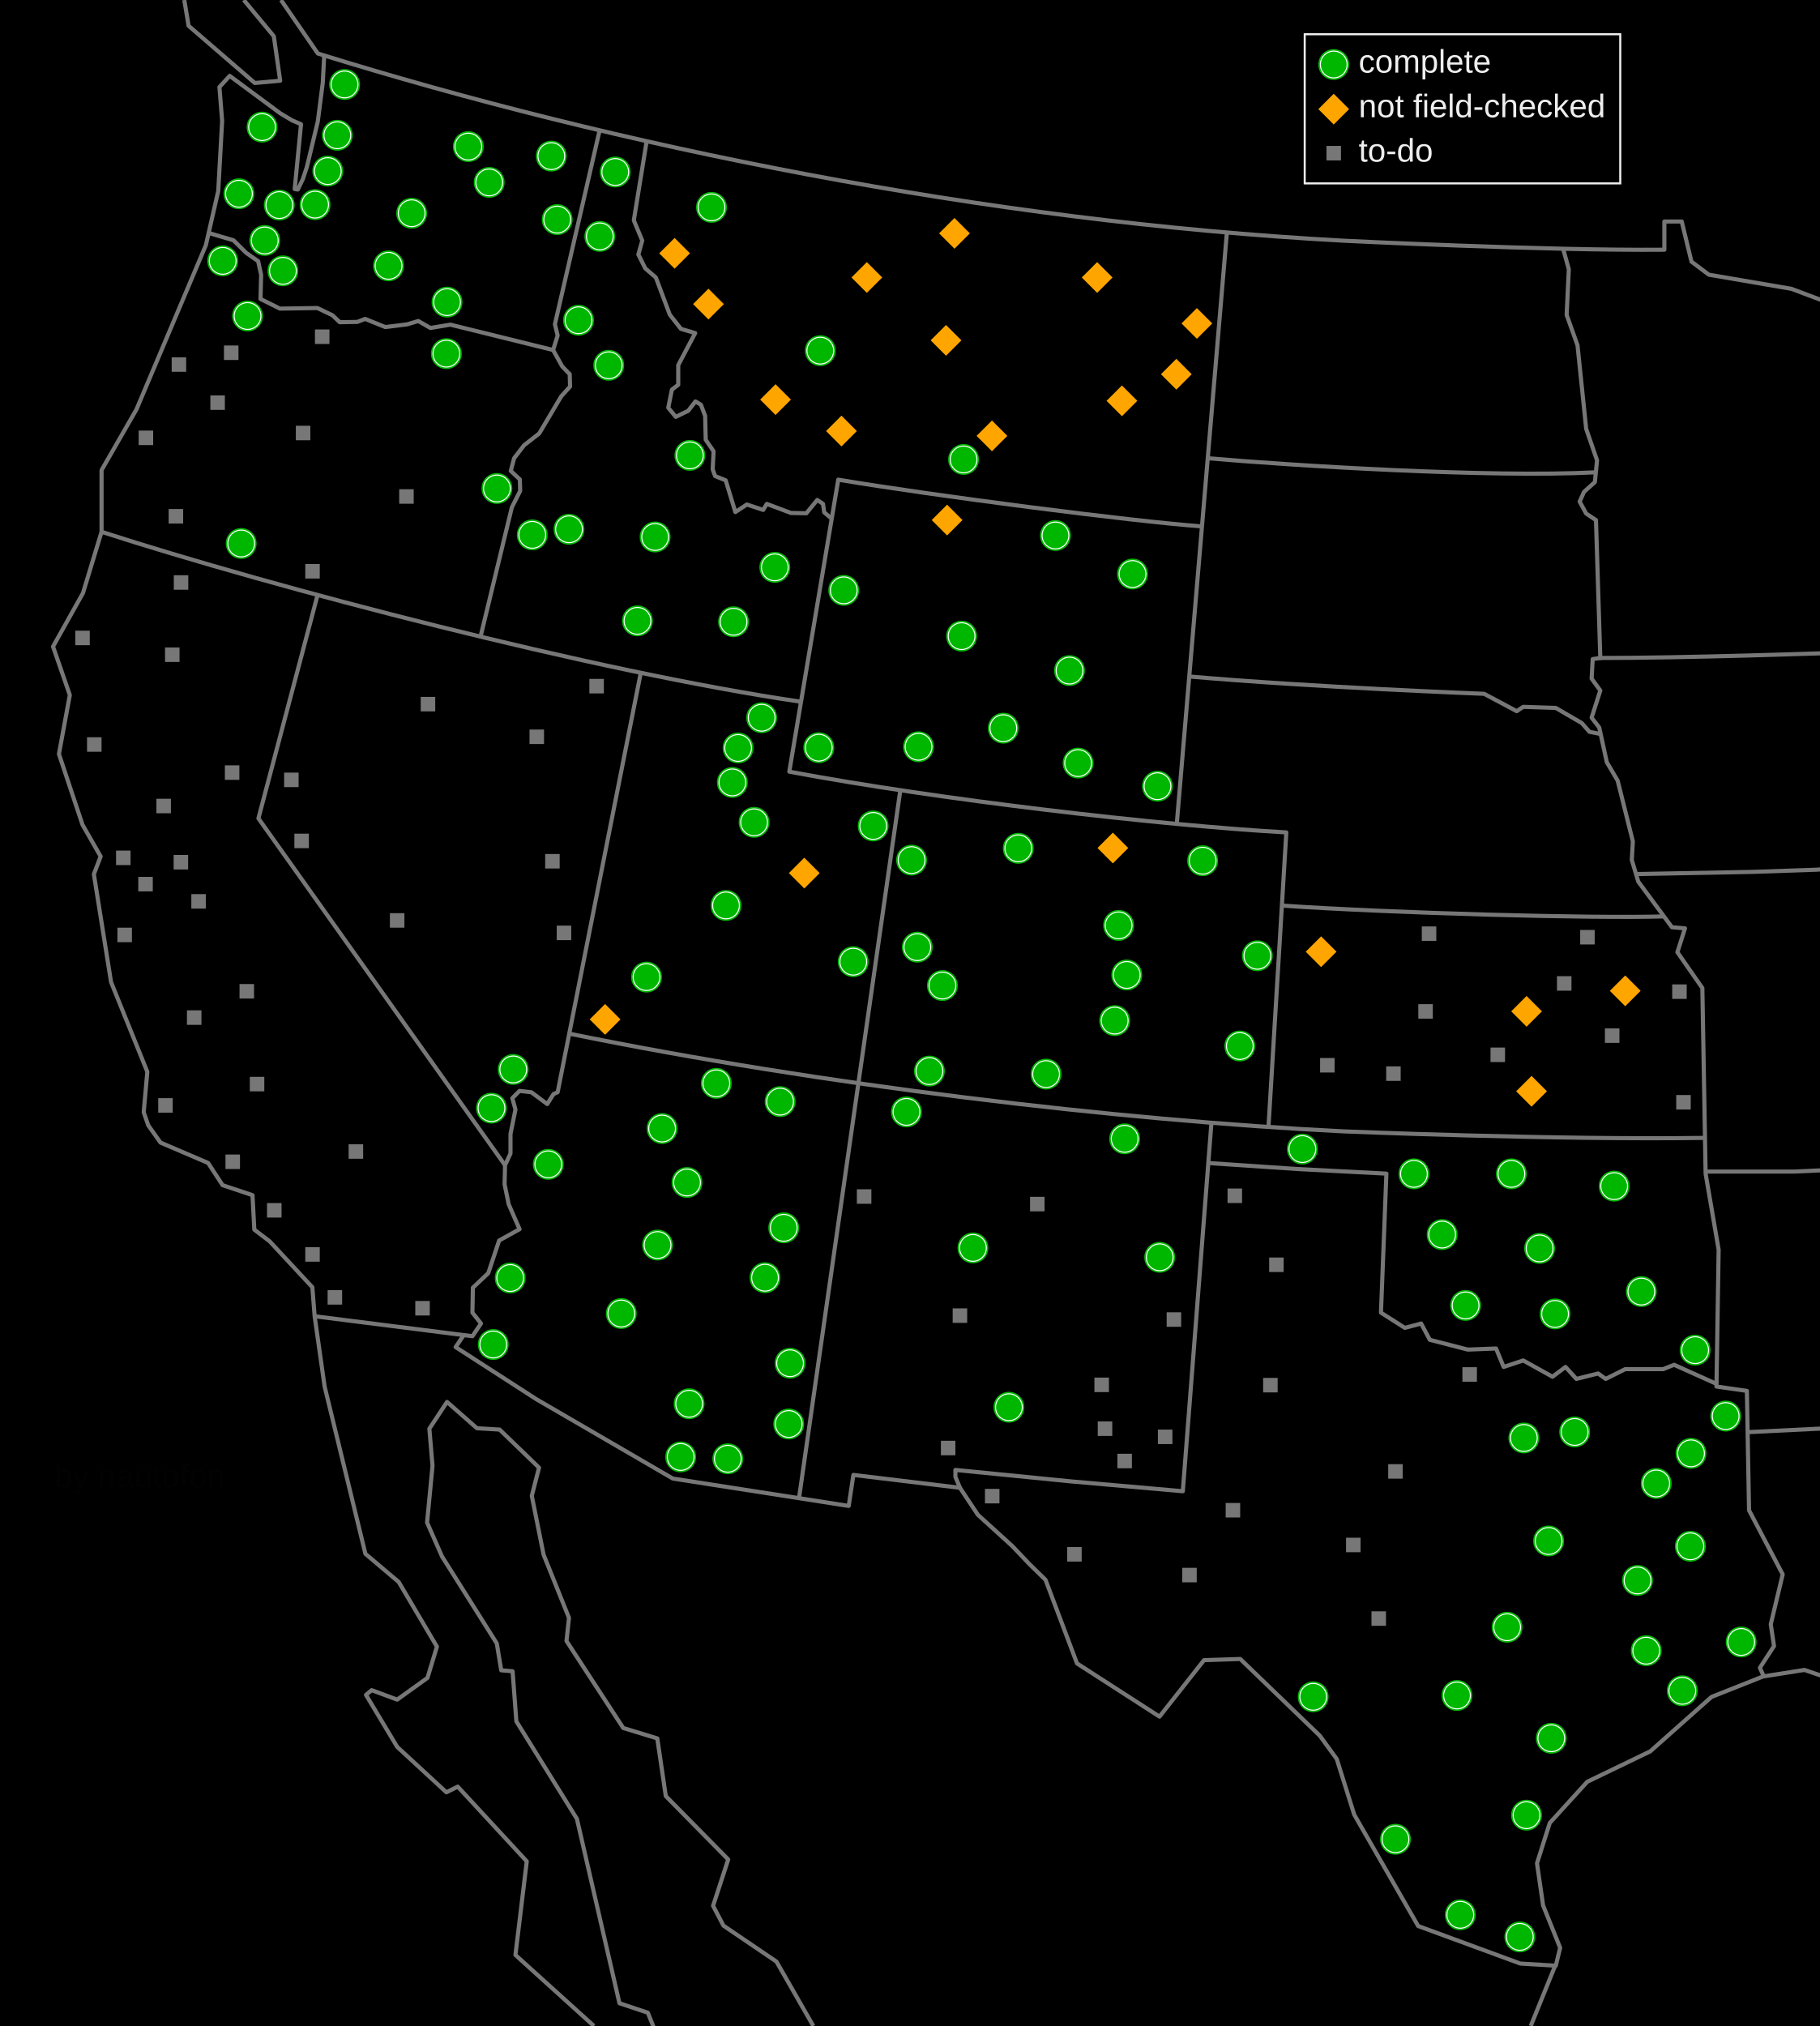
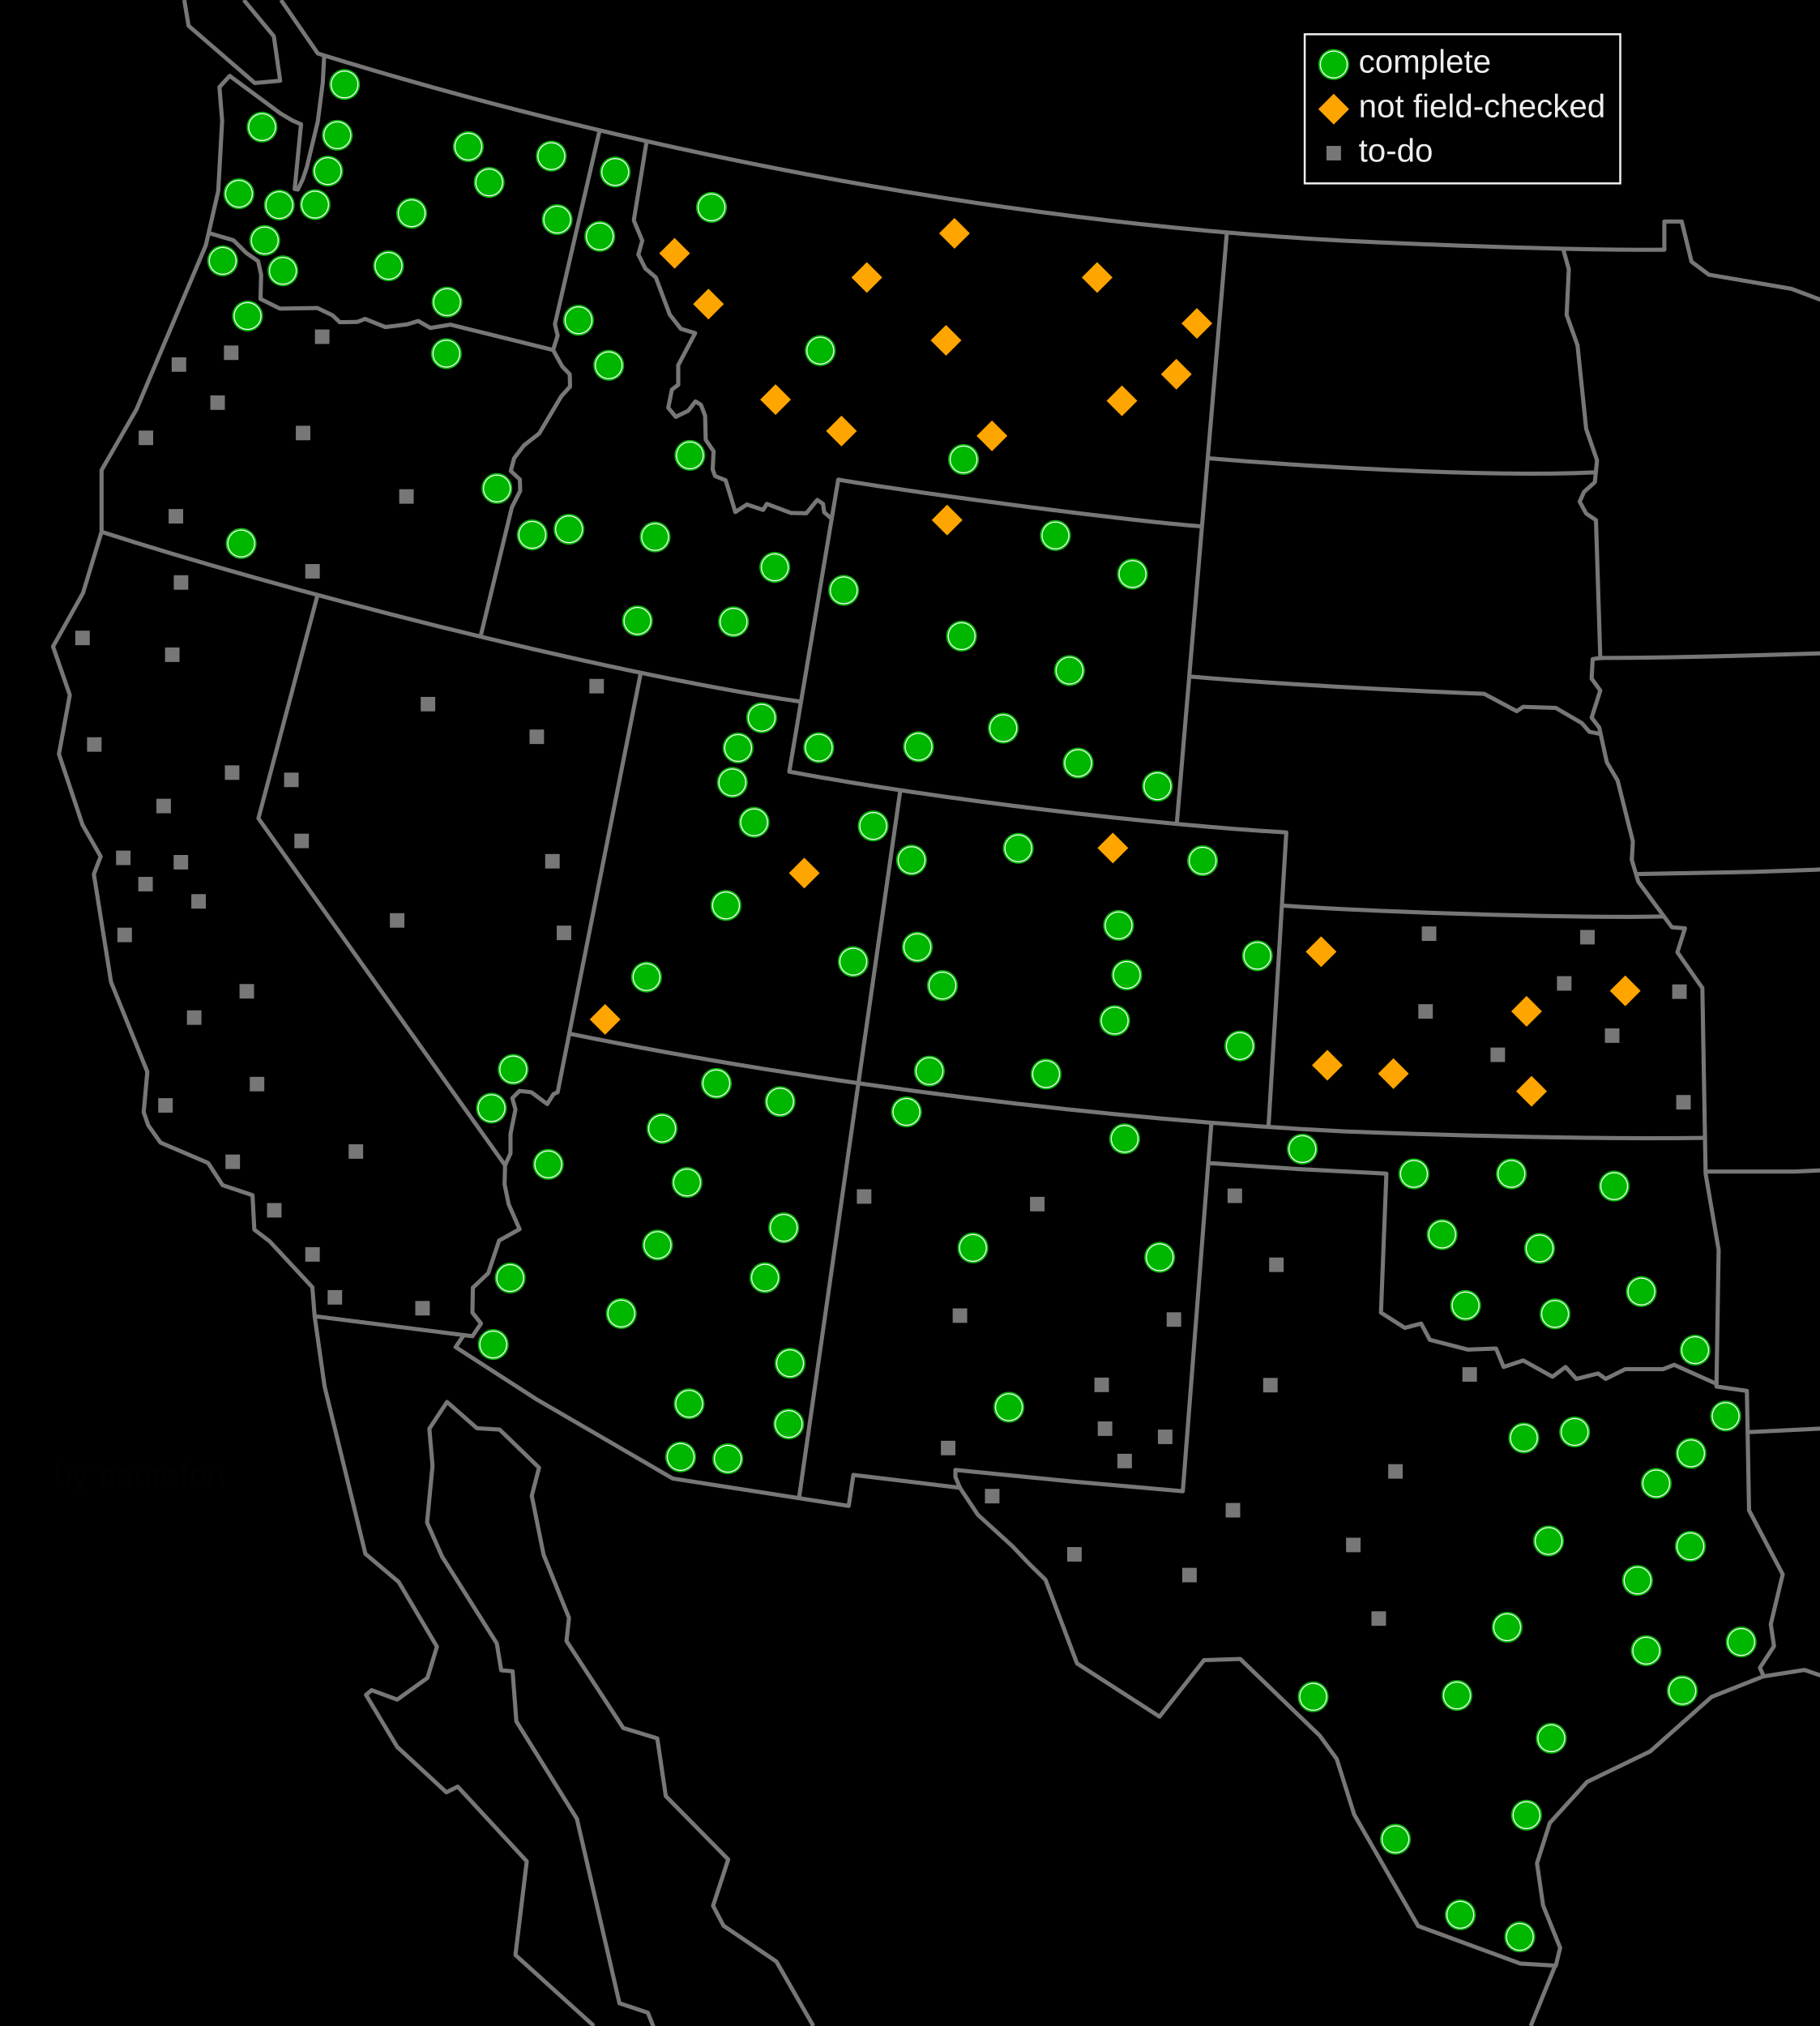
<svg xmlns="http://www.w3.org/2000/svg" xmlns:xlink="http://www.w3.org/1999/xlink" version="1.1" x="0px" y="0px" width="501.68px" height="558.55px" viewBox="0 0 501.68 558.55" xml:space="preserve">
  <symbol id="all" viewBox="-4.25 -4.25 8.5 8.5">
    <path style="fill:#00B700;" d="M4.25,0c0-2.35-1.9-4.25-4.25-4.25c-2.35,0-4.25,1.9-4.25,4.25S-2.35,4.25,0,4.25C2.35,4.25,4.25,2.35,4.25,0z" />
    <path style="fill:none;stroke:#FFFFFF;stroke-width:0.283;stroke-miterlimit:10;" d="M3.69,0c0-2.04-1.65-3.69-3.69-3.69S-3.68-2.04-3.68,0S-2.04,3.69,0,3.69S3.69,2.04,3.69,0z" />
  </symbol>
  <symbol id="cleanup" viewBox="-4.25 -4.25 8.5 8.5">
    <rect x="-3" y="-3" width="6" height="6" transform="rotate(45)" style="fill:orange" />
  </symbol>
  <symbol id="open" viewBox="-4.25 -4.25 8.5 8.5">
    <rect x="-2" y="-2" width="4" height="4" style="fill:#777" />
  </symbol>
  <symbol id="TODO" viewBox="-4.25 -4.25 8.5 8.5">
    <rect x="-2" y="-2" width="4" height="4" style="fill:red" />
  </symbol>
  <g id="map">
    <rect width="597.74" height="558.55" />
    <text id="made_by_nautofon" transform="matrix(1 0 0 1 15.00 410.00)" style="font-family:'ArialMT','Arial',sans-serif;fill:#020202;font-size:9px;">by nautofon</text>
    <path style="fill:none;stroke:#777777;stroke-width:1.134;stroke-linejoin:round;stroke-miterlimit:10;" d="M77.47,0l10.16,14.75c81.55,25.39,184,46.31,282.83,51.61 0 0 55.799 2.787 88.427 2.487v-7.783h4.789l2.694 11.076 4.789 3.592 22.75 3.891 14.368 5.388 10.178-2.993 17.362 4.49-13.47 7.184-18.858 18.559 0.299 2.395" />
    <line style="fill:none;stroke:#777777;stroke-width:1.134;stroke-linejoin:round;stroke-miterlimit:10;" x1="338.27" y1="64.1" x2="324.45" y2="227.16" />
    <polyline style="fill:none;stroke:#777777;stroke-width:1.134;stroke-linejoin:round;stroke-miterlimit:10;" points="87.56,164.04 71.25,225.62 139.25,321.25" />
    <polyline style="fill:none;stroke:#777777;stroke-width:1.134;stroke-linejoin:round;stroke-miterlimit:10;" points="176.67,185.49 153.75,301.12 152.62,301.62 150.88,304.38 146.5,301.12 143.25,300.75 141.25,302.75 142.12,305.88 140.75,312.62 140.75,318 139.25,321.25 139.12,326.5 140.25,332 143.25,338.88 137.62,342 134.62,351 130.38,355 130.25,361.88 132.62,364.88 130.25,368.38 86.75,362.88" />
    <polyline style="fill:none;stroke:#777777;stroke-width:1.134;stroke-linejoin:round;stroke-miterlimit:10;" points="50.81,0 52,7.12 70.25,22.88 77.25,22.25 75.5,10 67.22,0" />
    <path style="fill:none;stroke:#777777;stroke-width:1.134;stroke-linejoin:round;stroke-miterlimit:10;" d="m89.39 15.3-0.39 7.45-1.38 10.75-3 12.5-1.12 3.38-1.38 2.87-0.87-0.13 1.75-17.87-2.5-1.08-3.21-1.92-13.96-10.33-2.83 3.08 0.75 9.33-1.08 19.34-3.42 14.95-19.13 45.26-9.62 16.74v17l-5.12 16.88-8.26 14.75 4.63 13.37-3 16.26 6.5 19.5 5 8.74-1.87 4.88 4.74 29.75 10 24.75-1 11.12 1.26 3.63 3.37 4.75 13.13 5.62 4 6.13 8.24 2.75 0.5 9.5 4.26 3.25 11.74 12.63 0.63 8 2.75 19.37 11.25 46.13 9.177 7.754 10.54 17.833-2.607 8.605-8.344 5.997-7.04-2.607-1.565 1.304 8.605 14.341 13.559 12.516 3.129-1.565 19.035 20.599-3.129 25.814 21.642 19.574" />
    <path style="fill:none;stroke:#777777;stroke-width:1.134;stroke-linejoin:round;stroke-miterlimit:10;" d="m180.18 558.79-1.565-3.911-7.822-2.607-11.734-50.846-16.688-26.857-1.043-13.82-3.129-0.261-1.228-7.413-15.09-23.953-4.13-9.37 1.5-15.63-0.87-10.24 4.87-7.38 8.25 7.25 6.25 0.37 10.87 10.5-2 7.76 3.26 16.24 6.997 17.413-0.687 6.37 15.645 23.989 9.387 2.868 2.347 15.906 17.21 17.47-4.172 12.777 2.868 5.476 14.602 9.909 10.169 17.749" />
    <path style="fill:none;stroke:#777777;stroke-width:1.134;stroke-linejoin:round;stroke-miterlimit:10;" d="m127.87 368.07-2.25 3.31 22.26 14.37 37.62 21.87 48.5 7.55 1.29-8.55 29.38 3.55 4.95 7.45 9.5 8.63 4.68 4.93 4.464 4.358 8.681 23.049 22.75 14.668 12.273-15.566 9.989-0.323 21.93 21.149 4.666 6.405 4.83 15.362 17.624 30.7 28.183 10.36 9.765 0.577 1.202-4.926-4.701-11.674-1.683-11.626 3.523-11.123 10.338-11.353 17.362-8.382 16.902-15.012 14.229-5.642 11.375-1.796 13.171 4.49 14.967-3.592 14.368 10.477 12.872-0.299 6.585-4.191 6.885 2.395 2.694-2.993-3.891-3.592-0.299-8.082-2.993-5.388 6.885-4.191 13.47-2.395 15.53 0.898" />
    <line style="fill:none;stroke:#777777;stroke-width:1.134;stroke-linejoin:round;stroke-miterlimit:10;" x1="248.23" y1="217.87" x2="220.3" y2="413.04" />
    <path style="fill:none;stroke:#777777;stroke-width:1.134;stroke-linejoin:round;stroke-miterlimit:10;" d="M28,146.62c47.23,15.27,136.03,38.56,192.86,46.85" />
    <path style="fill:none;stroke:#777777;stroke-width:1.134;stroke-linejoin:round;stroke-miterlimit:10;" d="M156.95 284.97c69.54 14.18 151.01 23.87 213.51 26.94 0 0 58.194 2.396 99.503 1.797" />
    <path style="fill:none;stroke:#777777;stroke-width:1.134;stroke-linejoin:round;stroke-miterlimit:10;" d="M331.36,145.12c-18.79-1.34-74.68-8.56-100.24-12.88l-13.5,80.5c41,7.71,102.37,14.82,137.04,16.75l-4.92,81.2" />
    <polyline style="fill:none;stroke:#777777;stroke-width:1.134;stroke-linejoin:round;stroke-miterlimit:10;" points="334.01,309.54 326.12,411.12 295.42,408.42 263.42,405.25 263.42,407.17 264.67,410.17" />
    <path style="fill:none;stroke:#777777;stroke-width:1.134;stroke-linejoin:round;stroke-miterlimit:10;" d="m333.16 320.64 24.461 1.643 24.63 1.276-1.497 38.332 6.585 4.191 4.49-1.197 2.395 4.49 10.477 2.694 7.783-0.299 2.095 5.089 5.388-1.796 8.082 4.49 3.592-2.694 2.993 3.293 5.987-1.497 2.095 1.497 5.388-2.694h10.477l2.993-1.197 11.974 5.388" />
    <path style="fill:none;stroke:#777777;stroke-width:1.134;stroke-linejoin:round;stroke-miterlimit:10;" d="m353.22 249.65c31.131 2.095 85.611 3.592 105.67 2.993" />
    <path style="fill:none;stroke:#777777;stroke-width:1.134;stroke-linejoin:round;stroke-miterlimit:10;" d="m327.78 186.49c34.125 2.993 81.42 4.789 81.42 4.789l8.98 4.789 1.796-1.197 8.98 0.299 7.184 4.191 2.095 2.395 2.993 0.599" />
    <path style="fill:none;stroke:#777777;stroke-width:1.134;stroke-linejoin:round;stroke-miterlimit:10;" d="m332.87 126.32c24.246 2.095 77.529 5.388 107.16 3.891" />
    <polyline style="fill:none;stroke:#777777;stroke-width:1.134;stroke-linejoin:round;stroke-miterlimit:10;" points="165.33,35.93 153,89.38 153.75,92.5 152.5,96.5 155,101 157.08,103.17 157.17,106.58 154.75,109.25 148.67,119.5 144.5,122.75 141.75,126.33 140.83,129.83 143.33,132.17 143.42,135.33 141.12,139.88 132.49,175.53" />
    <polyline style="fill:none;stroke:#777777;stroke-width:1.134;stroke-linejoin:round;stroke-miterlimit:10;" points="178.29,38.93 174.75,60.75 177.08,66.33 176,70.17 177.92,74 180.83,76.5 184.67,86.75 187.75,90.67 191.67,91.83 187,100.67 187,106.08 185.25,107.42 184.25,112.42 186.33,114.92 189.75,113.25 191.75,110.67 193.25,111.58 194.42,114.67 194.58,121.25 196.75,124.42 196.5,129.42 197.17,131.25 200.08,132.42 202.75,141.17 205.92,139.08 210.42,140.58 211.42,138.92 218.08,141.42 222.33,141.5 225.33,137.83 226.92,138.92 227.25,141.25 229.32,143.01" />
    <polyline style="fill:none;stroke:#777777;stroke-width:1.134;stroke-linejoin:round;stroke-miterlimit:10;" points="57.53,64.23 64.38,66.25 67.92,69.75 71.17,72 72,75.75 71.83,82.42 77.17,85.08 87.5,84.92 91.67,86.92 93.67,88.83 98.5,88.75 100.67,87.92 106.25,90.17 112.25,89.42 115.33,88.5 118.67,90.42 124.17,89.5 152.5,96.5" />
    <path style="fill:none;stroke:#777777;stroke-width:1.134;stroke-linejoin:round;stroke-miterlimit:10;" d="m431.05 68.847 1.497 5.388-0.599 12.572 2.993 8.382 2.395 23.049 2.993 8.681-0.599 5.987-2.993 2.694-1.197 2.694 1.796 3.293 2.694 1.796 1.197 38.016-2.095 0.299-0.299 5.388 2.395 3.293-2.395 7.484 2.095 2.694 2.095 9.579 2.993 5.089 4.191 16.763-0.299 5.089 1.796 5.987 9.28 12.572 3.592 0.299-2.095 6.585 6.885 9.878 0.898 51.187 3.592 20.954-0.599 37.717 8.382 1.197 0.599 32.927 9.28 17.661-3.293 13.77 0.898 5.987-3.891 5.987 1.197 2.694" />
    <path style="fill:none;stroke:#777777;stroke-width:1.134;stroke-linejoin:round;stroke-miterlimit:10;" d="m440.93 181.4c24.246 0 58.371-1.197 76.93-1.796" />
    <path style="fill:none;stroke:#777777;stroke-width:1.134;stroke-linejoin:round;stroke-miterlimit:10;" d="m451.1 240.97 32.029-0.599 17.661-0.599 12.273-0.898 5.089 4.789" />
    <path style="fill:none;stroke:#777777;stroke-width:1.134;stroke-linejoin:round;stroke-miterlimit:10;" d="m470.56 322.99h24.246l32.329-1.497 17.062 0.299 1.796 2.694-4.789 5.987 10.776-0.299" />
    <path style="fill:none;stroke:#777777;stroke-width:1.134;stroke-linejoin:round;stroke-miterlimit:10;" d="m481.94 394.83 48.792-2.395" />
    <path style="fill:none;stroke:#777777;stroke-width:1.134;stroke-linejoin:round;stroke-miterlimit:10;" d="m428.87 541.7-6.822 16.841" />
  </g>
  <g id="legend" transform="translate(55)">
    <rect x="304.73" y="9.44" style="stroke:#EEEEEE;stroke-width:0.567;stroke-miterlimit:10;" width="87" height="41.12" />
    <text transform="matrix(1 0 0 1 319.5923 44.5608)" style="fill:#EEEEEE; font-family:'ArialMT','Arial',sans-serif; font-size:9px;">to-do</text>
    <use xlink:href="#open" width="8.5" height="8.5" id="legend-unkown_1_" x="-4.25" y="-4.25" transform="matrix(1 0 0 -1 312.729 42.2266)" style="overflow:visible;" />
    <text transform="matrix(1 0 0 1 319.5923 32.3207)" style="fill:#EEEEEE; font-family:'ArialMT','Arial',sans-serif; font-size:9px;">not field-checked</text>
    <use xlink:href="#cleanup" width="8.5" height="8.5" id="legend-some_1_" x="-4.25" y="-4.25" transform="matrix(1 0 0 -1 312.729 30.0874)" style="overflow:visible;" />
    <text transform="matrix(1 0 0 1 319.5933 20.0199)" style="fill:#EEEEEE; font-family:'ArialMT','Arial',sans-serif; font-size:9px;">complete</text>
    <use xlink:href="#all" width="8.5" height="8.5" id="legend-all_1_" x="-4.25" y="-4.25" transform="matrix(1 0 0 -1 312.729 17.7852)" style="overflow:visible;" />
  </g>
  <g id="data">
    <g id="AZ">
      <use xlink:href="#all" width="8.5" height="8.5" id="camp_verde" x="-4.25" y="-4.25" transform="matrix(1 0 0 -1 181.292 343.25)" style="overflow:visible;" />
      <use xlink:href="#all" width="8.5" height="8.5" id="clifton" x="-4.25" y="-4.25" transform="matrix(1 0 0 -1 217.8335 375.834)" style="overflow:visible;" />
      <use xlink:href="#all" width="8.5" height="8.5" id="ehrenberg" x="-4.25" y="-4.25" transform="matrix(1 0 0 -1 140.6665 352.334)" style="overflow:visible;" />
      <use xlink:href="#all" width="8.5" height="8.5" id="flagstaff" x="-4.25" y="-4.25" transform="matrix(1 0 0 -1 189.417 326)" style="overflow:visible;" />
      <use xlink:href="#all" width="8.5" height="8.5" id="g_canyon_vlg" x="-4.25" y="-4.25" transform="matrix(1 0 0 -1 182.542 311.125)" style="overflow:visible;" />
      <use xlink:href="#all" width="8.5" height="8.5" id="holbrook" x="-4.25" y="-4.25" transform="matrix(1 0 0 -1 216.084 338.5)" style="overflow:visible;" />
      <use xlink:href="#all" width="8.5" height="8.5" id="kayenta" x="-4.25" y="-4.25" transform="matrix(1 0 0 -1 215.0835 303.708)" style="overflow:visible;" />
      <use xlink:href="#all" width="8.5" height="8.5" id="kingman" x="-4.25" y="-4.25" transform="matrix(1 0 0 -1 151.167 321)" style="overflow:visible;" />
      <use xlink:href="#all" width="8.5" height="8.5" id="nogales" x="-4.25" y="-4.25" transform="matrix(1 0 0 -1 187.6665 401.667)" style="overflow:visible;" />
      <use xlink:href="#all" width="8.5" height="8.5" id="page" x="-4.25" y="-4.25" transform="matrix(1 0 0 -1 197.5005 298.667)" style="overflow:visible;" />
      <use xlink:href="#all" width="8.5" height="8.5" id="phoenix" x="-4.25" y="-4.25" transform="matrix(1 0 0 -1 171.292 362.125)" style="overflow:visible;" />
      <use xlink:href="#all" width="8.5" height="8.5" id="san_simon" x="-4.25" y="-4.25" transform="matrix(1 0 0 -1 217.4585 392.583)" style="overflow:visible;" />
      <use xlink:href="#all" width="8.5" height="8.5" id="show_low" x="-4.25" y="-4.25" transform="matrix(1 0 0 -1 210.917 352.25)" style="overflow:visible;" />
      <use xlink:href="#all" width="8.5" height="8.5" id="sierra_vista" x="-4.25" y="-4.25" transform="matrix(1 0 0 -1 200.6665 402.167)" style="overflow:visible;" />
      <use xlink:href="#all" width="8.5" height="8.5" id="tucson" x="-4.25" y="-4.25" transform="matrix(1 0 0 -1 190 387)" style="overflow:visible;" />
      <use xlink:href="#all" width="8.5" height="8.5" id="yuma" x="-4.25" y="-4.25" transform="matrix(1 0 0 -1 136 370.667)" style="overflow:visible;" />
    </g>
    <g id="CA">
      <use xlink:href="#open" width="8.5" height="8.5" id="bakersfield" x="-4.25" y="-4.25" transform="matrix(1 0 0 -1 70.875 298.874)" style="overflow:visible;" />
      <use xlink:href="#open" width="8.5" height="8.5" id="barstow" x="-4.25" y="-4.25" transform="matrix(1 0 0 -1 98.125 317.458)" style="overflow:visible;" />
      <use xlink:href="#open" width="8.5" height="8.5" id="carlsbad" x="-4.25" y="-4.25" transform="matrix(1 0 0 -1 86.1655 345.834)" style="overflow:visible;" />
      <use xlink:href="#open" width="8.5" height="8.5" id="el_centro" x="-4.25" y="-4.25" transform="matrix(1 0 0 -1 116.499 360.668)" style="overflow:visible;" />
      <use xlink:href="#open" width="8.5" height="8.5" id="eureka" x="-4.25" y="-4.25" transform="matrix(1 0 0 -1 22.7495 175.875)" style="overflow:visible;" />
      <use xlink:href="#open" width="8.5" height="8.5" id="fresno" x="-4.25" y="-4.25" transform="matrix(1 0 0 -1 68.042 273.2905)" style="overflow:visible;" />
      <use xlink:href="#open" width="8.5" height="8.5" id="hilt" x="-4.25" y="-4.25" transform="matrix(1 0 0 -1 49.9165 160.5835)" style="overflow:visible;" />
      <use xlink:href="#open" width="8.5" height="8.5" id="huron" x="-4.25" y="-4.25" transform="matrix(1 0 0 -1 53.542 280.5405)" style="overflow:visible;" />
      <use xlink:href="#open" width="8.5" height="8.5" id="los_angeles" x="-4.25" y="-4.25" transform="matrix(1 0 0 -1 75.6235 333.668)" style="overflow:visible;" />
      <use xlink:href="#open" width="8.5" height="8.5" id="oakdale" x="-4.25" y="-4.25" transform="matrix(1 0 0 -1 54.7495 248.5)" style="overflow:visible;" />
      <use xlink:href="#open" width="8.5" height="8.5" id="oakland" x="-4.25" y="-4.25" transform="matrix(1 0 0 -1 40.1245 243.75)" style="overflow:visible;" />
      <use xlink:href="#open" width="8.5" height="8.5" id="oxnard" x="-4.25" y="-4.25" transform="matrix(1 0 0 -1 64.1675 320.292)" style="overflow:visible;" />
      <use xlink:href="#open" width="8.5" height="8.5" id="redding" x="-4.25" y="-4.25" transform="matrix(1 0 0 -1 47.4995 180.5)" style="overflow:visible;" />
      <use xlink:href="#open" width="8.5" height="8.5" id="sacramento" x="-4.25" y="-4.25" transform="matrix(1 0 0 -1 45.124 222.2095)" style="overflow:visible;" />
      <use xlink:href="#open" width="8.5" height="8.5" id="san_diego" x="-4.25" y="-4.25" transform="matrix(1 0 0 -1 92.3325 357.668)" style="overflow:visible;" />
      <use xlink:href="#open" width="8.5" height="8.5" id="san_francisc" x="-4.25" y="-4.25" transform="matrix(1 0 0 -1 33.9995 236.5)" style="overflow:visible;" />
      <use xlink:href="#open" width="8.5" height="8.5" id="santa_cruz" x="-4.25" y="-4.25" transform="matrix(1 0 0 -1 34.3745 257.75)" style="overflow:visible;" />
      <use xlink:href="#open" width="8.5" height="8.5" id="santa_maria" x="-4.25" y="-4.25" transform="matrix(1 0 0 -1 45.6245 304.75)" style="overflow:visible;" />
      <use xlink:href="#open" width="8.5" height="8.5" id="stockton" x="-4.25" y="-4.25" transform="matrix(1 0 0 -1 49.874 237.7095)" style="overflow:visible;" />
      <use xlink:href="#open" width="8.5" height="8.5" id="truckee" x="-4.25" y="-4.25" transform="matrix(1 0 0 -1 63.9995 213)" style="overflow:visible;" />
      <use xlink:href="#open" width="8.5" height="8.5" id="ukiah" x="-4.25" y="-4.25" transform="matrix(1 0 0 -1 25.9995 205.25)" style="overflow:visible;" />
    </g>
    <g id="CO">
      <use xlink:href="#all" width="8.5" height="8.5" id="alamosa" x="-4.25" y="-4.25" transform="matrix(1 0 0 -1 288.4165 296.1221)" style="overflow:visible;" />
      <use xlink:href="#all" width="8.5" height="8.5" id="burlington" x="-4.25" y="-4.25" transform="matrix(1 0 0 -1 346.667 263.4971)" style="overflow:visible;" />
      <use xlink:href="#all" width="8.5" height="8.5" id="colorado_spr" x="-4.25" y="-4.25" transform="matrix(1 0 0 -1 310.6665 268.7886)" style="overflow:visible;" />
      <use xlink:href="#all" width="8.5" height="8.5" id="denver" x="-4.25" y="-4.25" transform="matrix(1 0 0 -1 308.4165 255.1221)" style="overflow:visible;" />
      <use xlink:href="#all" width="8.5" height="8.5" id="durango" x="-4.25" y="-4.25" transform="matrix(1 0 0 -1 256.25 295.2886)" style="overflow:visible;" />
      <use xlink:href="#cleanup" width="8.5" height="8.5" id="fort_collins" x="-4.25" y="-4.25" transform="matrix(1 0 0 -1 306.833 233.7886)" style="overflow:visible;" />
      <use xlink:href="#all" width="8.5" height="8.5" id="grand_juncti" x="-4.25" y="-4.25" transform="matrix(1 0 0 -1 252.916 261.1221)" style="overflow:visible;" />
      <use xlink:href="#all" width="8.5" height="8.5" id="lamar" x="-4.25" y="-4.25" transform="matrix(1 0 0 -1 341.833 288.3721)" style="overflow:visible;" />
      <use xlink:href="#all" width="8.5" height="8.5" id="montrose" x="-4.25" y="-4.25" transform="matrix(1 0 0 -1 259.833 271.7051)" style="overflow:visible;" />
      <use xlink:href="#all" width="8.5" height="8.5" id="pueblo" x="-4.25" y="-4.25" transform="matrix(1 0 0 -1 307.333 281.3721)" style="overflow:visible;" />
      <use xlink:href="#all" width="8.5" height="8.5" id="rangely" x="-4.25" y="-4.25" transform="matrix(1 0 0 -1 251.333 237.1221)" style="overflow:visible;" />
      <use xlink:href="#all" width="8.5" height="8.5" id="steamboat_sp" x="-4.25" y="-4.25" transform="matrix(1 0 0 -1 280.7495 233.8721)" style="overflow:visible;" />
      <use xlink:href="#all" width="8.5" height="8.5" id="sterling" x="-4.25" y="-4.25" transform="matrix(1 0 0 -1 331.583 237.2886)" style="overflow:visible;" />
    </g>
    <g id="ID">
      <use xlink:href="#all" width="8.5" height="8.5" id="boise" x="-4.25" y="-4.25" transform="matrix(1 0 0 -1 156.8745 145.9141)" style="overflow:visible;" />
      <use xlink:href="#all" width="8.5" height="8.5" id="coeur_dalene" x="-4.25" y="-4.25" transform="matrix(1 0 0 -1 165.3745 65.1641)" style="overflow:visible;" />
      <use xlink:href="#all" width="8.5" height="8.5" id="grangeville" x="-4.25" y="-4.25" transform="matrix(1 0 0 -1 167.833 100.7056)" style="overflow:visible;" />
      <use xlink:href="#all" width="8.5" height="8.5" id="idaho_falls" x="-4.25" y="-4.25" transform="matrix(1 0 0 -1 213.6245 156.4141)" style="overflow:visible;" />
      <use xlink:href="#all" width="8.5" height="8.5" id="ketchum" x="-4.25" y="-4.25" transform="matrix(1 0 0 -1 180.6245 148.0391)" style="overflow:visible;" />
      <use xlink:href="#all" width="8.5" height="8.5" id="lewiston" x="-4.25" y="-4.25" transform="matrix(1 0 0 -1 159.4995 88.2891)" style="overflow:visible;" />
      <use xlink:href="#all" width="8.5" height="8.5" id="nampa" x="-4.25" y="-4.25" transform="matrix(1 0 0 -1 146.7495 147.4556)" style="overflow:visible;" />
      <use xlink:href="#all" width="8.5" height="8.5" id="pocatello" x="-4.25" y="-4.25" transform="matrix(1 0 0 -1 202.2495 171.4141)" style="overflow:visible;" />
      <use xlink:href="#all" width="8.5" height="8.5" id="salmon" x="-4.25" y="-4.25" transform="matrix(1 0 0 -1 190.2075 125.5391)" style="overflow:visible;" />
      <use xlink:href="#all" width="8.5" height="8.5" id="sandpoint" x="-4.25" y="-4.25" transform="matrix(1 0 0 -1 169.6245 47.4141)" style="overflow:visible;" />
      <use xlink:href="#all" width="8.5" height="8.5" id="twin_falls" x="-4.25" y="-4.25" transform="matrix(1 0 0 -1 175.7495 171.1641)" style="overflow:visible;" />
    </g>
    <g id="KS">
      <use xlink:href="#cleanup" width="8.5" height="8.5" id="colby" transform="translate(360 258.13)" />
-       <use xlink:href="#open" width="8.5" height="8.5" id="dodge_city" transform="translate(379.94 291.74)" />
+       <use xlink:href="#cleanup" width="8.5" height="8.5" id="dodge_city" transform="translate(379.94 291.74)" />
      <use xlink:href="#open" width="8.5" height="8.5" id="emporia" transform="translate(440.25 281.26)" />
-       <use xlink:href="#open" width="8.5" height="8.5" id="garden_city" transform="translate(361.72 289.43)" />
+       <use xlink:href="#cleanup" width="8.5" height="8.5" id="garden_city" transform="translate(361.72 289.43)" />
      <use xlink:href="#open" width="8.5" height="8.5" id="hays" transform="translate(388.8 274.59)" />
      <use xlink:href="#open" width="8.5" height="8.5" id="hutchinson" transform="translate(408.71 286.55)" />
      <use xlink:href="#open" width="8.5" height="8.5" id="junction_cit" transform="translate(427.03 266.87)" />
      <use xlink:href="#open" width="8.5" height="8.5" id="kansas_city" transform="translate(458.8 269.14)" />
      <use xlink:href="#open" width="8.5" height="8.5" id="marysville" transform="translate(433.43 254.13)" />
      <use xlink:href="#open" width="8.5" height="8.5" id="phillipsburg" transform="translate(389.76 253.16)" />
      <use xlink:href="#open" width="8.5" height="8.5" id="pittsburg" transform="translate(459.91 299.64)" />
      <use xlink:href="#cleanup" width="8.5" height="8.5" id="salina_ks" transform="translate(416.65 274.57)" />
      <use xlink:href="#cleanup" width="8.5" height="8.5" id="topeka" transform="translate(443.85 268.92)" />
      <use xlink:href="#cleanup" width="8.5" height="8.5" id="wichita" transform="translate(418.02 296.61)" />
    </g>
    <g id="MT">
      <use xlink:href="#cleanup" width="8.5" height="8.5" id="billings" x="-4.25" y="-4.25" transform="matrix(1 0 0 -1 273.4985 120.168)" style="overflow:visible;" />
      <use xlink:href="#cleanup" width="8.5" height="8.5" id="bozeman" x="-4.25" y="-4.25" transform="matrix(1 0 0 -1 231.998 118.8345)" style="overflow:visible;" />
      <use xlink:href="#cleanup" width="8.5" height="8.5" id="butte" x="-4.25" y="-4.25" transform="matrix(1 0 0 -1 213.8315 110.168)" style="overflow:visible;" />
      <use xlink:href="#cleanup" width="8.5" height="8.5" id="glasgow_mt" x="-4.25" y="-4.25" transform="matrix(1 0 0 -1 302.4985 76.501)" style="overflow:visible;" />
      <use xlink:href="#cleanup" width="8.5" height="8.5" id="glendive" x="-4.25" y="-4.25" transform="matrix(1 0 0 -1 324.332 103.168)" style="overflow:visible;" />
      <use xlink:href="#cleanup" width="8.5" height="8.5" id="great_falls" x="-4.25" y="-4.25" transform="matrix(1 0 0 -1 238.9985 76.5015)" style="overflow:visible;" />
      <use xlink:href="#cleanup" width="8.5" height="8.5" id="havre" x="-4.25" y="-4.25" transform="matrix(1 0 0 -1 263.165 64.3345)" style="overflow:visible;" />
      <use xlink:href="#all" width="8.5" height="8.5" id="helena" x="-4.25" y="-4.25" transform="matrix(1 0 0 -1 226.1655 96.668)" style="overflow:visible;" />
      <use xlink:href="#all" width="8.5" height="8.5" id="kalispell" x="-4.25" y="-4.25" transform="matrix(1 0 0 -1 196.165 57.168)" style="overflow:visible;" />
      <use xlink:href="#all" width="8.5" height="8.5" id="laurel" x="-4.25" y="-4.25" transform="matrix(1 0 0 -1 265.665 126.6675)" style="overflow:visible;" />
      <use xlink:href="#cleanup" width="8.5" height="8.5" id="lewistown" x="-4.25" y="-4.25" transform="matrix(1 0 0 -1 260.832 93.835)" style="overflow:visible;" />
      <use xlink:href="#cleanup" width="8.5" height="8.5" id="miles_city" x="-4.25" y="-4.25" transform="matrix(1 0 0 -1 309.332 110.502)" style="overflow:visible;" />
      <use xlink:href="#cleanup" width="8.5" height="8.5" id="missoula" x="-4.25" y="-4.25" transform="matrix(1 0 0 -1 195.332 83.8345)" style="overflow:visible;" />
      <use xlink:href="#cleanup" width="8.5" height="8.5" id="sidney" x="-4.25" y="-4.25" transform="matrix(1 0 0 -1 329.998 89.1675)" style="overflow:visible;" />
      <use xlink:href="#cleanup" width="8.5" height="8.5" id="thompson_f" x="-4.25" y="-4.25" transform="matrix(1 0 0 -1 185.9985 69.8345)" style="overflow:visible;" />
    </g>
    <g id="NM">
      <use xlink:href="#all" width="8.5" height="8.5" id="alamogordo" x="-4.25" y="-4.25" transform="matrix(1 0 0 -1 278.1665 387.9561)" style="overflow:visible;" />
      <use xlink:href="#all" width="8.5" height="8.5" id="albuquerque" x="-4.25" y="-4.25" transform="matrix(1 0 0 -1 268.25 344.0381)" style="overflow:visible;" />
      <use xlink:href="#open" width="8.5" height="8.5" id="artesia" x="-4.25" y="-4.25" transform="matrix(1 0 0 -1 304.6665 393.873)" style="overflow:visible;" />
      <use xlink:href="#open" width="8.5" height="8.5" id="carlsbad_nm" x="-4.25" y="-4.25" transform="matrix(1 0 0 -1 310.0835 402.79)" style="overflow:visible;" />
      <use xlink:href="#open" width="8.5" height="8.5" id="clovis" x="-4.25" y="-4.25" transform="matrix(1 0 0 -1 323.6665 363.7891)" style="overflow:visible;" />
      <use xlink:href="#all" width="8.5" height="8.5" id="farmington" x="-4.25" y="-4.25" transform="matrix(1 0 0 -1 249.916 306.5381)" style="overflow:visible;" />
      <use xlink:href="#open" width="8.5" height="8.5" id="gallup" x="-4.25" y="-4.25" transform="matrix(1 0 0 -1 238.2495 329.8721)" style="overflow:visible;" />
      <use xlink:href="#open" width="8.5" height="8.5" id="hobbs" x="-4.25" y="-4.25" transform="matrix(1 0 0 -1 321.25 396.123)" style="overflow:visible;" />
      <use xlink:href="#open" width="8.5" height="8.5" id="las_cruces" x="-4.25" y="-4.25" transform="matrix(1 0 0 -1 261.4165 399.2061)" style="overflow:visible;" />
      <use xlink:href="#all" width="8.5" height="8.5" id="raton" x="-4.25" y="-4.25" transform="matrix(1 0 0 -1 310.083 313.9551)" style="overflow:visible;" />
      <use xlink:href="#open" width="8.5" height="8.5" id="roswell" x="-4.25" y="-4.25" transform="matrix(1 0 0 -1 303.75 381.7891)" style="overflow:visible;" />
      <use xlink:href="#open" width="8.5" height="8.5" id="santa_fe" x="-4.25" y="-4.25" transform="matrix(1 0 0 -1 285.9995 331.9551)" style="overflow:visible;" />
      <use xlink:href="#open" width="8.5" height="8.5" id="socorro" x="-4.25" y="-4.25" transform="matrix(1 0 0 -1 264.6665 362.7051)" style="overflow:visible;" />
      <use xlink:href="#all" width="8.5" height="8.5" id="tucumcari" x="-4.25" y="-4.25" transform="matrix(1 0 0 -1 319.75 346.6221)" style="overflow:visible;" />
    </g>
    <g id="NV">
      <use xlink:href="#open" width="8.5" height="8.5" id="carson_city" x="-4.25" y="-4.25" transform="matrix(1 0 0 -1 83.165 231.833)" style="overflow:visible;" />
      <use xlink:href="#open" width="8.5" height="8.5" id="elko" x="-4.25" y="-4.25" transform="matrix(1 0 0 -1 147.9995 203.125)" style="overflow:visible;" />
      <use xlink:href="#open" width="8.5" height="8.5" id="ely" x="-4.25" y="-4.25" transform="matrix(1 0 0 -1 152.312 237.4375)" style="overflow:visible;" />
      <use xlink:href="#open" width="8.5" height="8.5" id="jackpot" x="-4.25" y="-4.25" transform="matrix(1 0 0 -1 164.4985 189.1665)" style="overflow:visible;" />
      <use xlink:href="#all" width="8.5" height="8.5" id="las_vegas" x="-4.25" y="-4.25" transform="matrix(1 0 0 -1 141.4985 294.833)" style="overflow:visible;" />
      <use xlink:href="#open" width="8.5" height="8.5" id="pioche" x="-4.25" y="-4.25" transform="matrix(1 0 0 -1 155.4995 257.1875)" style="overflow:visible;" />
      <use xlink:href="#all" width="8.5" height="8.5" id="primm" x="-4.25" y="-4.25" transform="matrix(1 0 0 -1 135.4985 305.5)" style="overflow:visible;" />
      <use xlink:href="#open" width="8.5" height="8.5" id="reno" x="-4.25" y="-4.25" transform="matrix(1 0 0 -1 80.332 215)" style="overflow:visible;" />
      <use xlink:href="#open" width="8.5" height="8.5" id="tonopah" x="-4.25" y="-4.25" transform="matrix(1 0 0 -1 109.4995 253.75)" style="overflow:visible;" />
      <use xlink:href="#open" width="8.5" height="8.5" id="winnemucca" x="-4.25" y="-4.25" transform="matrix(1 0 0 -1 117.9995 194.125)" style="overflow:visible;" />
    </g>
    <g id="OK" transform="translate(-4.25 -4.25)">
      <use xlink:href="#all" width="8.5" height="8.5" id="ardmore" transform="translate(428.75 362.24)" />
      <use xlink:href="#all" width="8.5" height="8.5" id="clinton" transform="translate(397.62 340.36)" />
      <use xlink:href="#all" width="8.5" height="8.5" id="enid" transform="translate(416.71 323.62)" />
      <use xlink:href="#all" width="8.5" height="8.5" id="guymon" transform="translate(359.08 316.79)" />
      <use xlink:href="#all" width="8.5" height="8.5" id="idabel" transform="translate(467.37 372.22)" />
      <use xlink:href="#all" width="8.5" height="8.5" id="lawton" transform="translate(404.08 359.89)" />
      <use xlink:href="#all" width="8.5" height="8.5" id="mcalester" transform="translate(452.54 356.07)" />
      <use xlink:href="#all" width="8.5" height="8.5" id="oklahoma_cit" transform="translate(424.49 344.17)" />
      <use xlink:href="#all" width="8.5" height="8.5" id="tulsa" transform="translate(445.05 327)" />
      <use xlink:href="#all" width="8.5" height="8.5" id="woodward" transform="translate(389.84 323.62)" />
    </g>
    <g id="OR">
      <use xlink:href="#all" width="8.5" height="8.5" id="astoria" x="-4.25" y="-4.25" transform="matrix(1 0 0 -1 61.3979 71.917)" style="overflow:visible;" />
      <use xlink:href="#open" width="8.5" height="8.5" id="bend" x="-4.25" y="-4.25" transform="matrix(1 0 0 -1 83.5645 119.375)" style="overflow:visible;" />
      <use xlink:href="#open" width="8.5" height="8.5" id="burns" x="-4.25" y="-4.25" transform="matrix(1 0 0 -1 112.0645 136.875)" style="overflow:visible;" />
      <use xlink:href="#open" width="8.5" height="8.5" id="coos_bay" x="-4.25" y="-4.25" transform="matrix(1 0 0 -1 40.231 120.708)" style="overflow:visible;" />
      <use xlink:href="#open" width="8.5" height="8.5" id="eugene" x="-4.25" y="-4.25" transform="matrix(1 0 0 -1 59.9995 110.9995)" style="overflow:visible;" />
      <use xlink:href="#all" width="8.5" height="8.5" id="klamath_f" x="-4.25" y="-4.25" transform="matrix(1 0 0 -1 66.4995 149.833)" style="overflow:visible;" />
      <use xlink:href="#open" width="8.5" height="8.5" id="lakeview" x="-4.25" y="-4.25" transform="matrix(1 0 0 -1 86.1665 157.5)" style="overflow:visible;" />
      <use xlink:href="#open" width="8.5" height="8.5" id="medford" x="-4.25" y="-4.25" transform="matrix(1 0 0 -1 48.4995 142.333)" style="overflow:visible;" />
      <use xlink:href="#open" width="8.5" height="8.5" id="newport" x="-4.25" y="-4.25" transform="matrix(1 0 0 -1 49.333 100.4995)" style="overflow:visible;" />
      <use xlink:href="#all" width="8.5" height="8.5" id="ontario" x="-4.25" y="-4.25" transform="matrix(1 0 0 -1 136.9995 134.6665)" style="overflow:visible;" />
      <use xlink:href="#all" width="8.5" height="8.5" id="pendleton" x="-4.25" y="-4.25" transform="matrix(1 0 0 -1 123.0645 97.5)" style="overflow:visible;" />
      <use xlink:href="#all" width="8.5" height="8.5" id="portland" x="-4.25" y="-4.25" transform="matrix(1 0 0 -1 68.2495 87.1245)" style="overflow:visible;" />
      <use xlink:href="#open" width="8.5" height="8.5" id="salem" x="-4.25" y="-4.25" transform="matrix(1 0 0 -1 63.7495 97.2495)" style="overflow:visible;" />
      <use xlink:href="#open" width="8.5" height="8.5" id="the_dalles" x="-4.25" y="-4.25" transform="matrix(1 0 0 -1 88.833 92.833)" style="overflow:visible;" />
    </g>
    <g id="TX" transform="translate(-63.713 95.304)">
      <use xlink:href="#open" width="8.5" height="8.5" id="abilene" transform="translate(444.21 306.1)" />
      <use xlink:href="#open" width="8.5" height="8.5" id="amarillo" transform="translate(411.39 249.13)" />
      <use xlink:href="#all" width="8.5" height="8.5" id="austin" transform="translate(475 349.06)" />
      <use xlink:href="#all" width="8.5" height="8.5" id="beaumont" transform="translate(539.53 353.12)" />
      <use xlink:href="#all" width="8.5" height="8.5" id="brownsville" transform="translate(478.5 434.43)" />
      <use xlink:href="#all" width="8.5" height="8.5" id="corpus_chris" transform="translate(480.34 400.87)" />
      <use xlink:href="#open" width="8.5" height="8.5" id="dalhart" transform="translate(399.92 230.11)" />
      <use xlink:href="#all" width="8.5" height="8.5" id="dallas" transform="translate(493.62 295.22)" />
      <use xlink:href="#all" width="8.5" height="8.5" id="del_rio" transform="translate(421.53 368.24)" />
      <use xlink:href="#open" width="8.5" height="8.5" id="el_paso" transform="translate(333.03 312.92)" />
      <use xlink:href="#open" width="8.5" height="8.5" id="fort_stockto" transform="translate(387.42 334.68)" />
      <use xlink:href="#all" width="8.5" height="8.5" id="fort_worth" transform="translate(479.61 296.88)" />
      <use xlink:href="#all" width="8.5" height="8.5" id="galveston" transform="translate(523.3 366.58)" />
      <use xlink:href="#all" width="8.5" height="8.5" id="houston" transform="translate(513.35 355.52)" />
      <use xlink:href="#all" width="8.5" height="8.5" id="huntsville" transform="translate(510.95 336.16)" />
      <use xlink:href="#open" width="8.5" height="8.5" id="junction" transform="translate(439.6 346.67)" />
      <use xlink:href="#all" width="8.5" height="8.5" id="laredo" transform="translate(444.21 407.51)" />
      <use xlink:href="#all" width="8.5" height="8.5" id="longview_tx" transform="translate(525.7 301.12)" />
      <use xlink:href="#open" width="8.5" height="8.5" id="lubbock" transform="translate(409.73 282.32)" />
      <use xlink:href="#all" width="8.5" height="8.5" id="lufkin" transform="translate(525.52 326.75)" />
      <use xlink:href="#all" width="8.5" height="8.5" id="mcallen" transform="translate(462.09 428.34)" />
      <use xlink:href="#open" width="8.5" height="8.5" id="odessa" transform="translate(399.4 316.8)" />
      <use xlink:href="#open" width="8.5" height="8.5" id="san_angelo" transform="translate(432.59 326.38)" />
      <use xlink:href="#all" width="8.5" height="8.5" id="san_antonio" transform="translate(461.17 367.87)" />
      <use xlink:href="#all" width="8.5" height="8.5" id="texarkana" transform="translate(535.25 290.84)" />
      <use xlink:href="#all" width="8.5" height="8.5" id="tyler" transform="translate(516.11 309.42)" />
      <use xlink:href="#open" width="8.5" height="8.5" id="van_horn" transform="translate(355.7 328.96)" />
      <use xlink:href="#all" width="8.5" height="8.5" id="victoria" transform="translate(487.17 379.67)" />
      <use xlink:href="#all" width="8.5" height="8.5" id="waco" transform="translate(486.43 325.28)" />
      <use xlink:href="#open" width="8.5" height="8.5" id="wichita_fall" transform="translate(464.67 279.37)" />
    </g>
    <g id="UT">
      <use xlink:href="#all" width="8.5" height="8.5" id="cedar_city" x="-4.25" y="-4.25" transform="matrix(1 0 0 -1 178.2495 269.3726)" style="overflow:visible;" />
      <use xlink:href="#all" width="8.5" height="8.5" id="logan" x="-4.25" y="-4.25" transform="matrix(1 0 0 -1 209.9995 197.8721)" style="overflow:visible;" />
      <use xlink:href="#all" width="8.5" height="8.5" id="moab" x="-4.25" y="-4.25" transform="matrix(1 0 0 -1 235.2495 265.1226)" style="overflow:visible;" />
      <use xlink:href="#all" width="8.5" height="8.5" id="ogden" x="-4.25" y="-4.25" transform="matrix(1 0 0 -1 203.5005 206.2056)" style="overflow:visible;" />
      <use xlink:href="#cleanup" width="8.5" height="8.5" id="price" x="-4.25" y="-4.25" transform="matrix(1 0 0 -1 221.7495 240.7056)" style="overflow:visible;" />
      <use xlink:href="#all" width="8.5" height="8.5" id="provo" x="-4.25" y="-4.25" transform="matrix(1 0 0 -1 207.9165 226.7056)" style="overflow:visible;" />
      <use xlink:href="#all" width="8.5" height="8.5" id="salina" x="-4.25" y="-4.25" transform="matrix(1 0 0 -1 200.166 249.6226)" style="overflow:visible;" />
      <use xlink:href="#all" width="8.5" height="8.5" id="salt_lake" x="-4.25" y="-4.25" transform="matrix(1 0 0 -1 201.9165 215.7061)" style="overflow:visible;" />
      <use xlink:href="#cleanup" width="8.5" height="8.5" id="st_george" x="-4.25" y="-4.25" transform="matrix(1 0 0 -1 166.833 281.0391)" style="overflow:visible;" />
      <use xlink:href="#all" width="8.5" height="8.5" id="vernal" x="-4.25" y="-4.25" transform="matrix(1 0 0 -1 240.7495 227.7056)" style="overflow:visible;" />
    </g>
    <g id="WA">
      <use xlink:href="#all" width="8.5" height="8.5" id="aberdeen_wa" x="-4.25" y="-4.25" transform="matrix(1 0 0 -1 65.8745 53.4146)" style="overflow:visible;" />
      <use xlink:href="#all" width="8.5" height="8.5" id="bellingham" x="-4.25" y="-4.25" transform="matrix(1 0 0 -1 94.9995 23.2896)" style="overflow:visible;" />
      <use xlink:href="#all" width="8.5" height="8.5" id="colville" x="-4.25" y="-4.25" transform="matrix(1 0 0 -1 151.9995 43.0396)" style="overflow:visible;" />
      <use xlink:href="#all" width="8.5" height="8.5" id="everett" x="-4.25" y="-4.25" transform="matrix(1 0 0 -1 92.9995 37.2896)" style="overflow:visible;" />
      <use xlink:href="#all" width="8.5" height="8.5" id="grand_coulee" x="-4.25" y="-4.25" transform="matrix(1 0 0 -1 134.8745 50.2896)" style="overflow:visible;" />
      <use xlink:href="#all" width="8.5" height="8.5" id="kennewick" x="-4.25" y="-4.25" transform="matrix(1 0 0 -1 123.2495 83.2896)" style="overflow:visible;" />
      <use xlink:href="#all" width="8.5" height="8.5" id="longview" x="-4.25" y="-4.25" transform="matrix(1 0 0 -1 72.9995 66.2896)" style="overflow:visible;" />
      <use xlink:href="#all" width="8.5" height="8.5" id="olympia" x="-4.25" y="-4.25" transform="matrix(1 0 0 -1 76.9995 56.5396)" style="overflow:visible;" />
      <use xlink:href="#all" width="8.5" height="8.5" id="omak" x="-4.25" y="-4.25" transform="matrix(1 0 0 -1 129.1245 40.4146)" style="overflow:visible;" />
      <use xlink:href="#all" width="8.5" height="8.5" id="port_angeles" x="-4.25" y="-4.25" transform="matrix(1 0 0 -1 72.2495 35.0396)" style="overflow:visible;" />
      <use xlink:href="#all" width="8.5" height="8.5" id="seattle" x="-4.25" y="-4.25" transform="matrix(1 0 0 -1 90.3745 47.1646)" style="overflow:visible;" />
      <use xlink:href="#all" width="8.5" height="8.5" id="spokane" x="-4.25" y="-4.25" transform="matrix(1 0 0 -1 153.6245 60.5396)" style="overflow:visible;" />
      <use xlink:href="#all" width="8.5" height="8.5" id="tacoma" x="-4.25" y="-4.25" transform="matrix(1 0 0 -1 86.8745 56.4146)" style="overflow:visible;" />
      <use xlink:href="#all" width="8.5" height="8.5" id="vancouver" x="-4.25" y="-4.25" transform="matrix(1 0 0 -1 77.9995 74.6646)" style="overflow:visible;" />
      <use xlink:href="#all" width="8.5" height="8.5" id="wenatchee" x="-4.25" y="-4.25" transform="matrix(1 0 0 -1 113.4995 58.7896)" style="overflow:visible;" />
      <use xlink:href="#all" width="8.5" height="8.5" id="yakima" x="-4.25" y="-4.25" transform="matrix(1 0 0 -1 107.1245 73.2896)" style="overflow:visible;" />
    </g>
    <g id="WY">
      <use xlink:href="#all" width="8.5" height="8.5" id="casper" x="-4.25" y="-4.25" transform="matrix(1 0 0 -1 294.8745 184.875)" style="overflow:visible;" />
      <use xlink:href="#all" width="8.5" height="8.5" id="cheyenne" x="-4.25" y="-4.25" transform="matrix(1 0 0 -1 319.1245 216.75)" style="overflow:visible;" />
      <use xlink:href="#cleanup" width="8.5" height="8.5" id="cody" x="-4.25" y="-4.25" transform="matrix(1 0 0 -1 261.125 143.375)" style="overflow:visible;" />
      <use xlink:href="#all" width="8.5" height="8.5" id="evanston" x="-4.25" y="-4.25" transform="matrix(1 0 0 -1 225.7495 206.125)" style="overflow:visible;" />
      <use xlink:href="#all" width="8.5" height="8.5" id="gillette" x="-4.25" y="-4.25" transform="matrix(1 0 0 -1 312.2495 158.25)" style="overflow:visible;" />
      <use xlink:href="#all" width="8.5" height="8.5" id="jackson" x="-4.25" y="-4.25" transform="matrix(1 0 0 -1 232.6245 162.75)" style="overflow:visible;" />
      <use xlink:href="#all" width="8.5" height="8.5" id="laramie" x="-4.25" y="-4.25" transform="matrix(1 0 0 -1 297.2495 210.375)" style="overflow:visible;" />
      <use xlink:href="#all" width="8.5" height="8.5" id="rawlins" x="-4.25" y="-4.25" transform="matrix(1 0 0 -1 276.6245 200.75)" style="overflow:visible;" />
      <use xlink:href="#all" width="8.5" height="8.5" id="riverton" x="-4.25" y="-4.25" transform="matrix(1 0 0 -1 265.1245 175.375)" style="overflow:visible;" />
      <use xlink:href="#all" width="8.5" height="8.5" id="rock_springs" x="-4.25" y="-4.25" transform="matrix(1 0 0 -1 253.2495 205.875)" style="overflow:visible;" />
      <use xlink:href="#all" width="8.5" height="8.5" id="sheridan" x="-4.25" y="-4.25" transform="matrix(1 0 0 -1 290.9995 147.625)" style="overflow:visible;" />
    </g>
  </g>
</svg>
